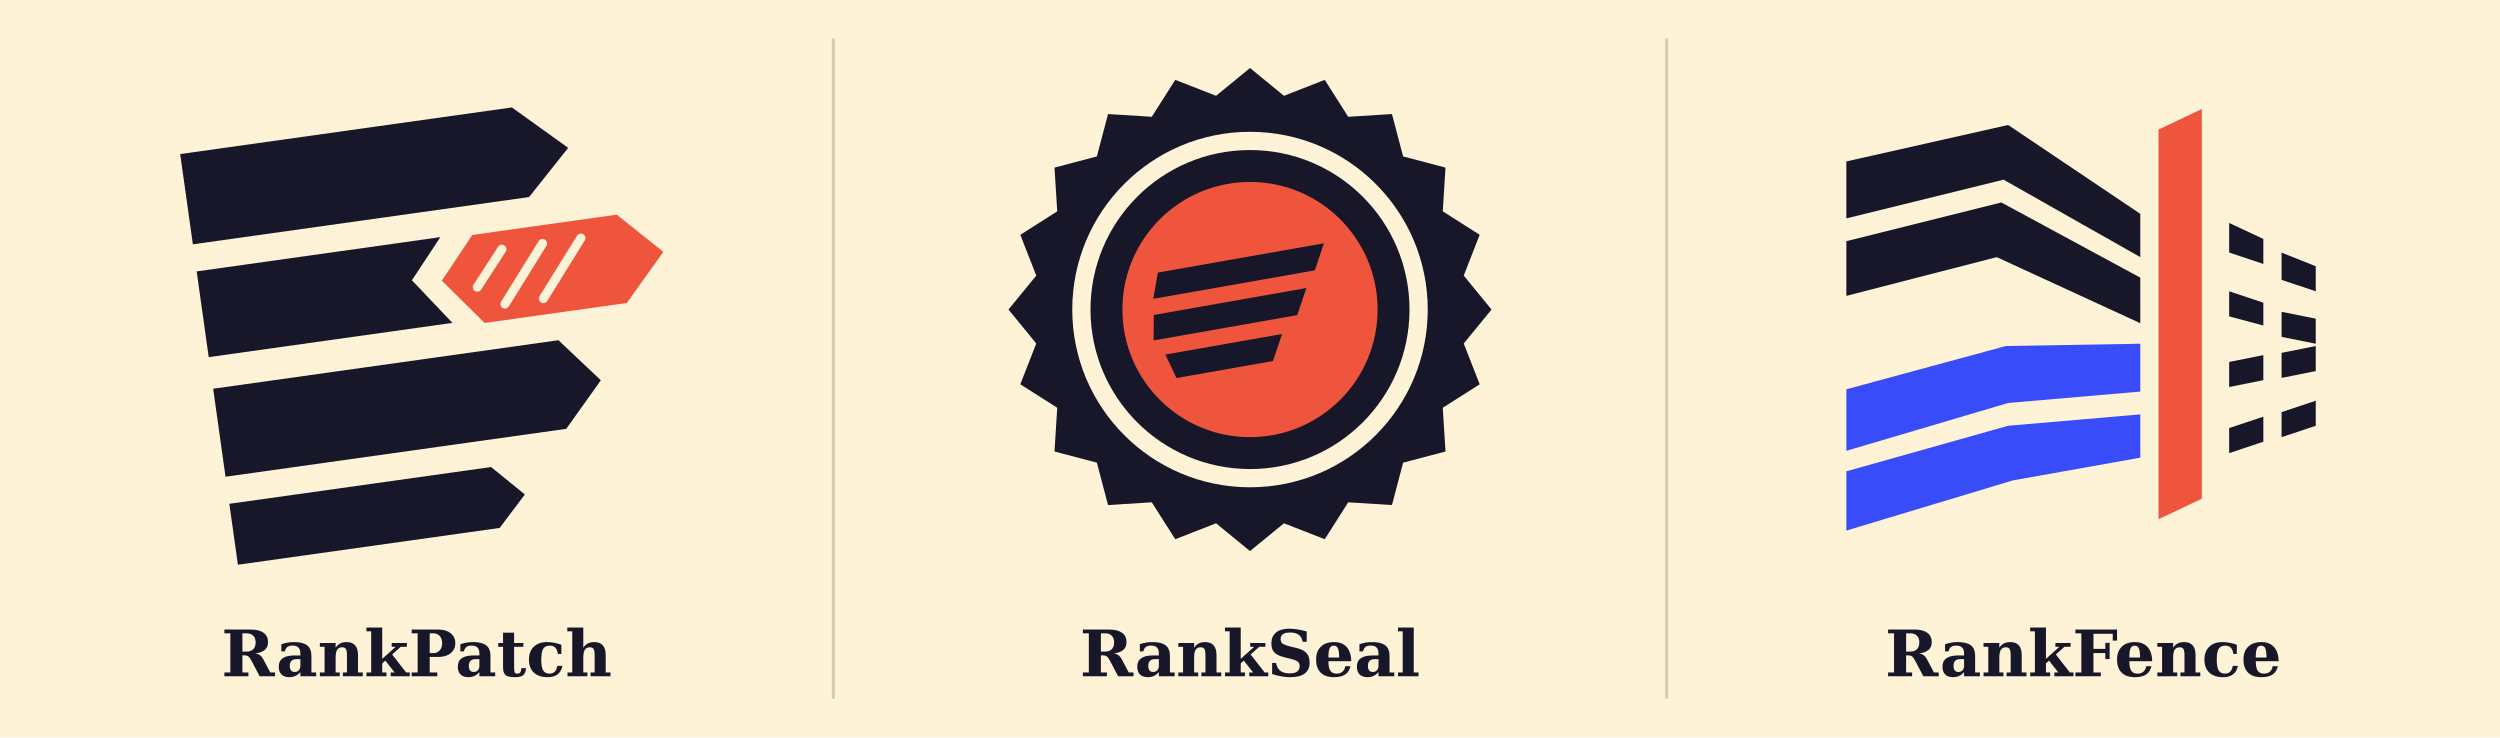
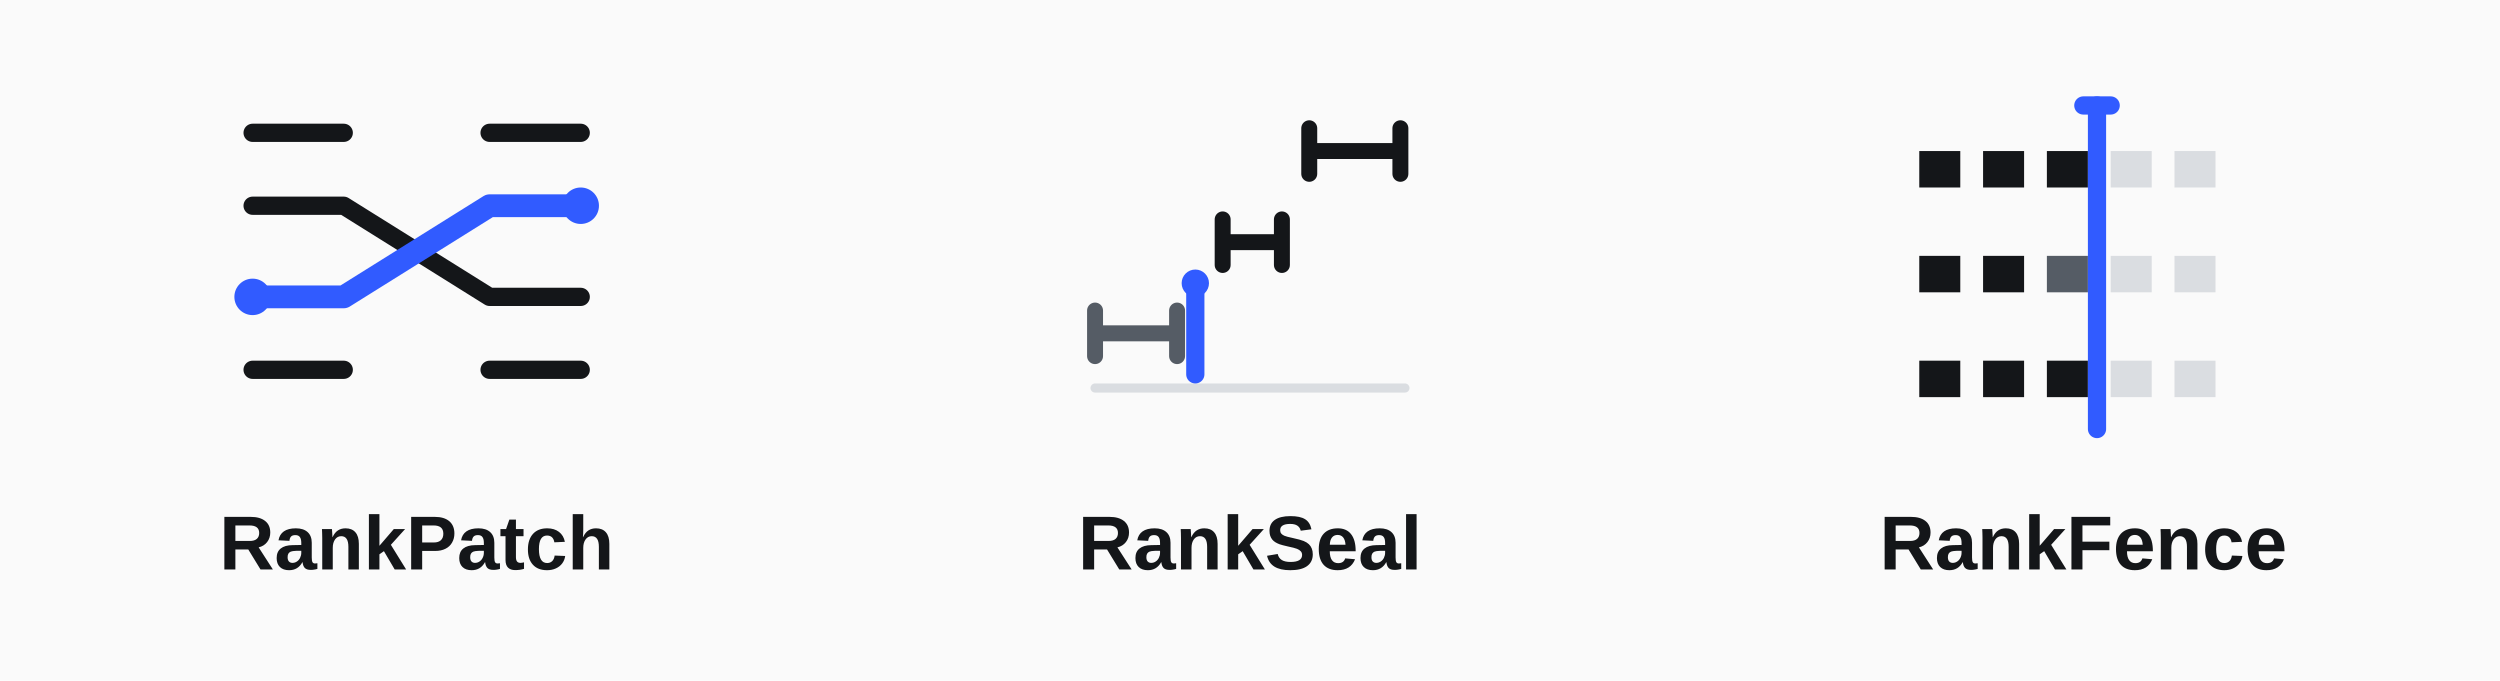
- <svg xmlns="http://www.w3.org/2000/svg" width="780" height="230" viewBox="0 0 780 230" role="img" aria-labelledby="title desc">
-   <rect width="780" height="230" fill="#fff3d7" />
-   <svg viewBox="0 0 256 256" x="39" y="7" width="182" height="182" aria-hidden="true">
-     <g transform="rotate(-8 128 128)">
-       <path d="M35 44 H182 L204 65 L184 84 H35 Z" fill="#171729" />
-       <path d="M35 96 H143 L128 113 L143 134 H35 Z" fill="#171729" />
-       <path d="M35 148 H188 L204 168 L186 187 H35 Z" fill="#171729" />
-       <path d="M35 199 H151 L164 213 L151 226 H35 Z" fill="#171729" />
-       <path d="M157 97 H221 L239 116 L220 136 H157 L141 115 Z" fill="#ef543c" />
-       <path d="M169 105 L156 120 M187 105 L167 129 M204 105 L184 129" fill="none" stroke="#fff3d7" stroke-width="4" stroke-linejoin="round" stroke-linecap="round" />
-     </g>
+ <svg xmlns="http://www.w3.org/2000/svg" width="720" height="196" viewBox="0 0 720 196" role="img" aria-labelledby="title desc">
+   <rect width="720" height="196" fill="#FAFAFA" />
+   <svg viewBox="0 0 96 96" role="img" x="57" y="12" width="126" height="126" aria-hidden="true">
+     <path d="M12 20H32 M64 20H84" fill="none" stroke="#141619" stroke-width="4" stroke-linejoin="round" stroke-linecap="round" />
+     <path d="M12 72H32 M64 72H84" fill="none" stroke="#141619" stroke-width="4" stroke-linejoin="round" stroke-linecap="round" />
+     <path d="M12 36H32L64 56H84" fill="none" stroke="#141619" stroke-width="4" stroke-linejoin="round" stroke-linecap="round" />
+     <path d="M12 56H32L64 36H84" fill="none" stroke="#315BFF" stroke-width="5" stroke-linejoin="round" stroke-linecap="round" />
+     <circle cx="12" cy="56" r="4" fill="#315BFF" />
+     <circle cx="84" cy="36" r="4" fill="#315BFF" />
  </svg>
-   <text x="130" y="211" font-size="20" font-family="'DejaVu Serif', Georgia, serif" fill="#171729" font-weight="bold" text-anchor="middle">RankPatch</text>
-   <path d="M260 12v206" stroke="#171729" stroke-opacity=".18" />
-   <svg viewBox="0 0 256 256" x="299" y="7" width="182" height="182" aria-hidden="true">
-     <polygon points="128,20 142.9,32.2 160.8,25.2 171.1,41.4 190.3,40.2 195.2,58.8 213.8,63.7 212.6,82.9 228.8,93.2 221.8,111.1 234,126 221.8,140.9 228.8,158.8 212.6,169.1 213.8,188.3 195.2,193.2 190.3,211.8 171.1,210.6 160.8,226.8 142.9,219.8 128,232 113.1,219.8 95.2,226.8 84.9,210.6 65.7,211.8 60.8,193.2 42.2,188.3 43.4,169.1 27.2,158.8 34.2,140.9 22,126 34.2,111.1 27.2,93.2 43.4,82.9 42.2,63.7 60.8,58.8 65.7,40.2 84.9,41.4 95.2,25.2 113.1,32.2" fill="#171729" />
-     <circle cx="128" cy="126" r="78" fill="#fff3d7" />
-     <circle cx="128" cy="126" r="70" fill="#171729" />
-     <circle cx="128" cy="126" r="56" fill="#ef543c" />
-     <g transform="rotate(-10 128 126)">
-       <path d="M91 103 H165 L159 114 H87 Z" fill="#171729" />
-       <path d="M86 121 H154 L148 132 H84 Z" fill="#171729" />
-       <path d="M88 139 H140 L134 150 H91 Z" fill="#171729" />
-     </g>
+   <text x="120" y="164" font-size="22" font-family="'Instrument Sans', Arial, sans-serif" fill="#141619" font-weight="600" text-anchor="middle">RankPatch</text>
+   <svg viewBox="0 0 96 96" role="img" x="297" y="12" width="126" height="126" aria-hidden="true">
+     <path d="M14 76H82" fill="none" stroke="#DADDE1" stroke-width="2" stroke-linejoin="round" stroke-linecap="round" />
+     <path d="M61 24H81 M61 19v10 M81 19v10" fill="none" stroke="#141619" stroke-width="3.5" stroke-linejoin="round" stroke-linecap="round" />
+     <path d="M42 44H55 M42 39v10 M55 39v10" fill="none" stroke="#141619" stroke-width="3.5" stroke-linejoin="round" stroke-linecap="round" />
+     <path d="M14 64H32 M14 59v10 M32 59v10" fill="none" stroke="#555C65" stroke-width="3.5" stroke-linejoin="round" stroke-linecap="round" />
+     <path d="M36 53v20" fill="none" stroke="#315BFF" stroke-width="4" stroke-linejoin="round" stroke-linecap="round" />
+     <circle cx="36" cy="53" r="3" fill="#315BFF" />
  </svg>
-   <text x="390" y="211" font-size="20" font-family="'DejaVu Serif', Georgia, serif" fill="#171729" font-weight="bold" text-anchor="middle">RankSeal</text>
-   <path d="M520 12v206" stroke="#171729" stroke-opacity=".18" />
-   <svg viewBox="0 0 256 256" x="559" y="7" width="182" height="182" aria-hidden="true">
-     <path d="M24 61 L95 45 L153 84 L153 103 L93 69 L24 86 Z" fill="#171729" />
-     <path d="M24 96 L92 79 L153 112 L153 132 L90 103 L24 120 Z" fill="#171729" />
-     <path d="M24 161 L94 142 L153 141 L153 162 L95 167 L24 188 Z" fill="#384cfa" />
-     <path d="M24 197 L95 177 L153 172 L153 191 L97 201 L24 223 Z" fill="#384cfa" />
-     <path d="M161 47 L180 38 V209 L161 218 Z" fill="#ef543c" />
-     <path d="M192 88 L207 95 V106 L192 101 Z M215 101 L230 107 V118 L215 113 Z M192 118 L207 123 V133 L192 129 Z M215 127 L230 130 V141 L215 138 Z M192 149 L207 146 V157 L192 160 Z M215 145 L230 142 V153 L215 156 Z M192 178 L207 173 V184 L192 189 Z M215 171 L230 166 V177 L215 182 Z" fill="#171729" />
+   <text x="360" y="164" font-size="22" font-family="'Instrument Sans', Arial, sans-serif" fill="#141619" font-weight="600" text-anchor="middle">RankSeal</text>
+   <svg viewBox="0 0 96 96" role="img" x="537" y="12" width="126" height="126" aria-hidden="true">
+     <rect x="12" y="24" width="9" height="8" fill="#141619" />
+     <rect x="26" y="24" width="9" height="8" fill="#141619" />
+     <rect x="40" y="24" width="9" height="8" fill="#141619" />
+     <rect x="54" y="24" width="9" height="8" fill="#DADDE1" />
+     <rect x="68" y="24" width="9" height="8" fill="#DADDE1" />
+     <rect x="12" y="47" width="9" height="8" fill="#141619" />
+     <rect x="26" y="47" width="9" height="8" fill="#141619" />
+     <rect x="40" y="47" width="9" height="8" fill="#555C65" />
+     <rect x="54" y="47" width="9" height="8" fill="#DADDE1" />
+     <rect x="68" y="47" width="9" height="8" fill="#DADDE1" />
+     <rect x="12" y="70" width="9" height="8" fill="#141619" />
+     <rect x="26" y="70" width="9" height="8" fill="#141619" />
+     <rect x="40" y="70" width="9" height="8" fill="#141619" />
+     <rect x="54" y="70" width="9" height="8" fill="#DADDE1" />
+     <rect x="68" y="70" width="9" height="8" fill="#DADDE1" />
+     <path d="M51 14V85" fill="none" stroke="#315BFF" stroke-width="4" stroke-linejoin="round" stroke-linecap="round" />
+     <path d="M48 14h6" fill="none" stroke="#315BFF" stroke-width="4" stroke-linejoin="round" stroke-linecap="round" />
  </svg>
-   <text x="650" y="211" font-size="20" font-family="'DejaVu Serif', Georgia, serif" fill="#171729" font-weight="bold" text-anchor="middle">RankFence</text>
+   <text x="600" y="164" font-size="22" font-family="'Instrument Sans', Arial, sans-serif" fill="#141619" font-weight="600" text-anchor="middle">RankFence</text>
</svg>
